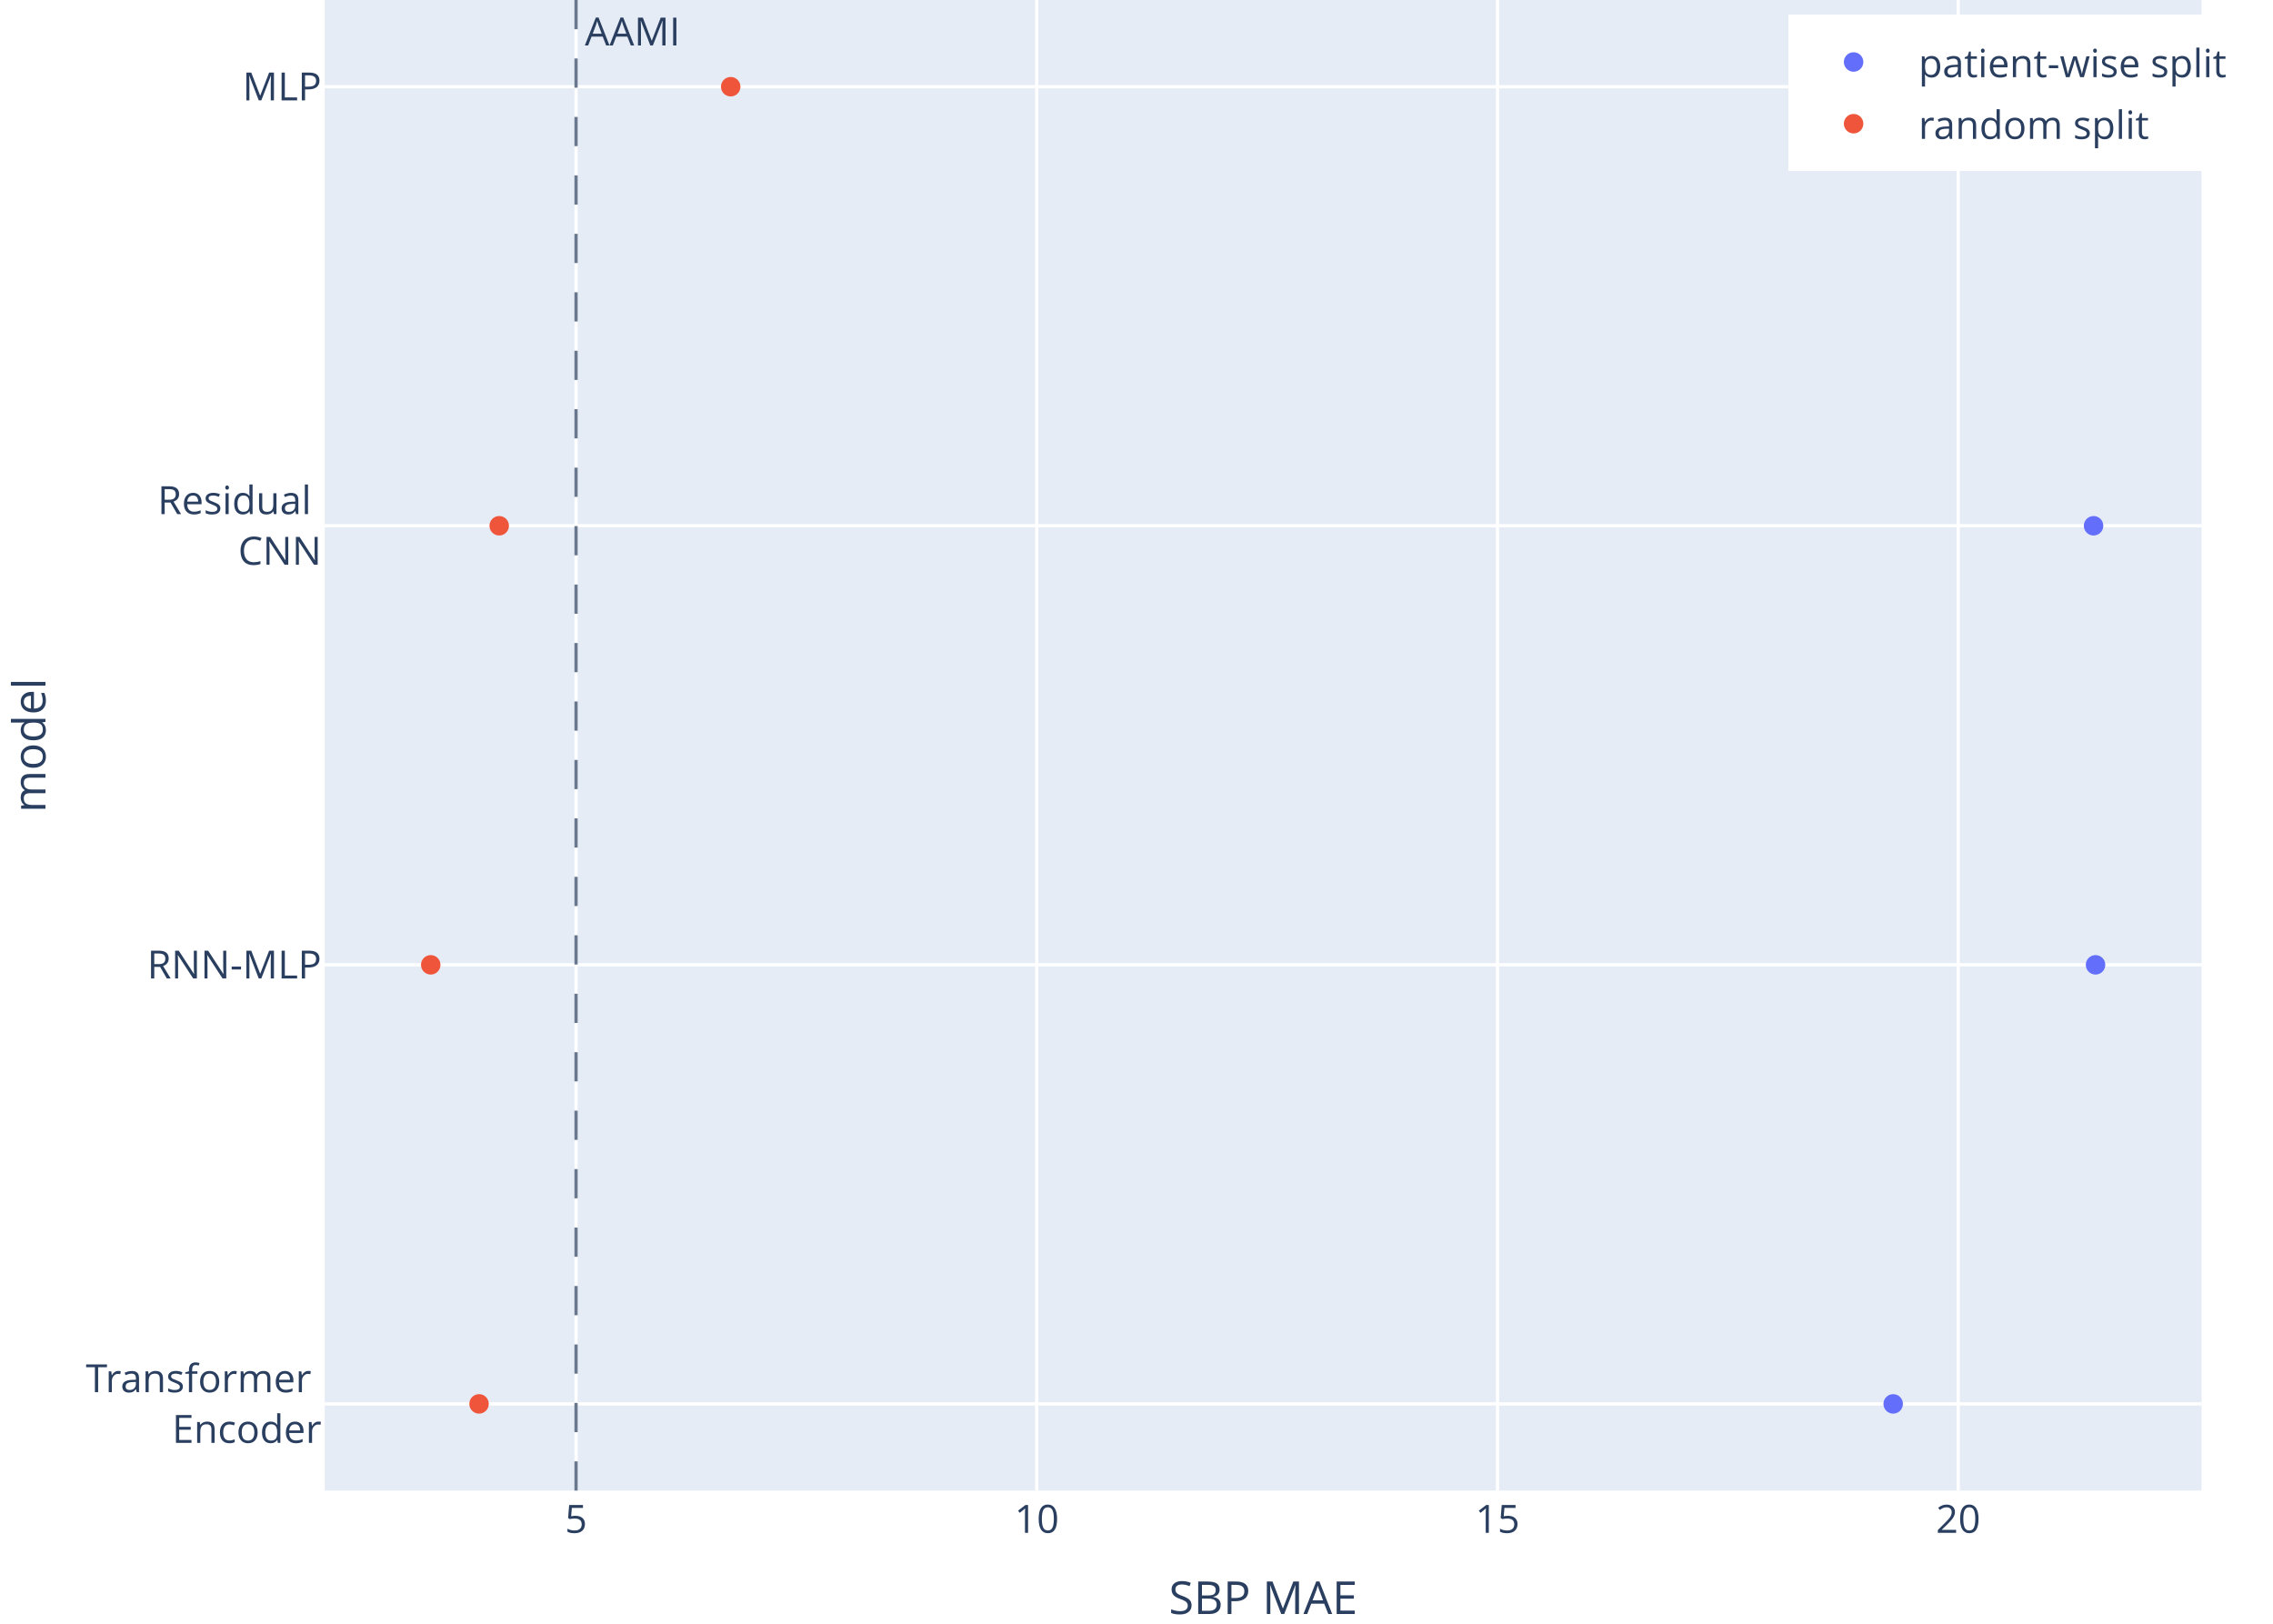
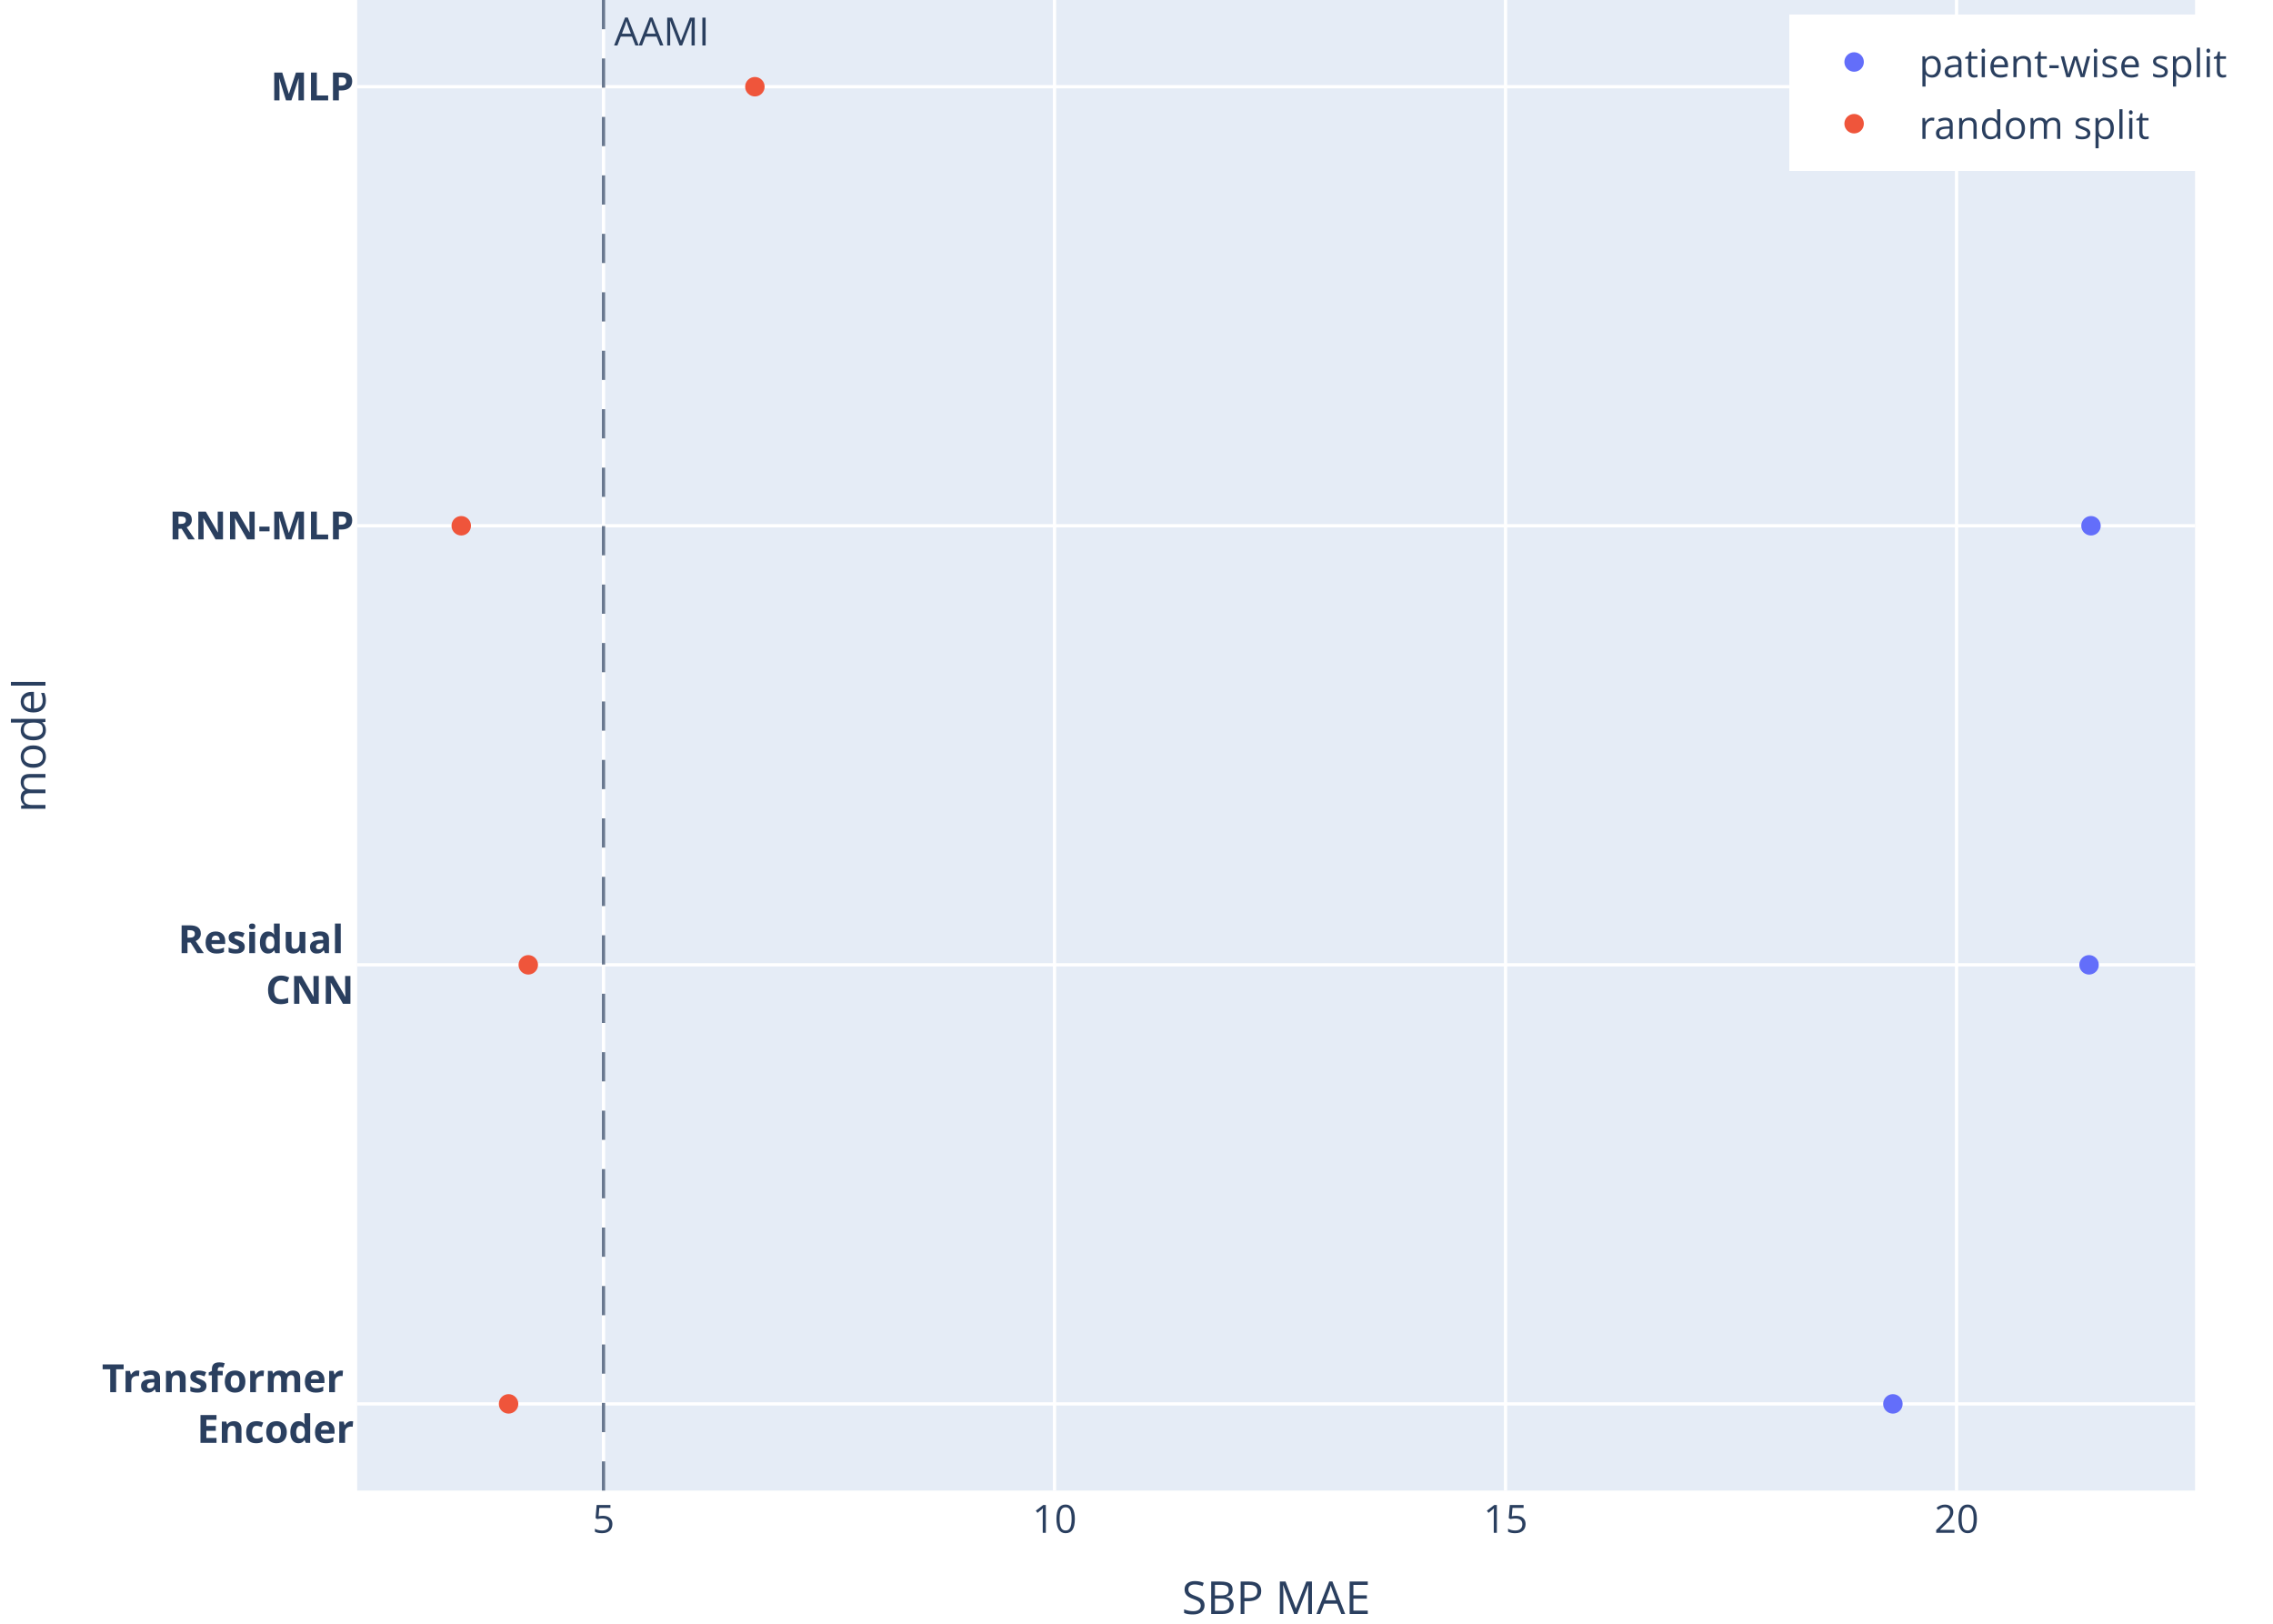
<svg xmlns="http://www.w3.org/2000/svg" class="main-svg" width="700" height="500" style="" viewBox="0 0 700 500">
  <rect x="0" y="0" width="700" height="500" style="fill: rgb(255, 255, 255); fill-opacity: 1;" />
-   <defs id="defs-9c4f8a">
+   <defs id="defs-5394a8">
    <g class="clips">
-       <clipPath id="clip9c4f8axyplot" class="plotclip">
-         <rect width="578" height="459" />
-       </clipPath>
-       <clipPath class="axesclip" id="clip9c4f8ax">
-         <rect x="100" y="0" width="578" height="500" />
-       </clipPath>
-       <clipPath class="axesclip" id="clip9c4f8ay">
+       <clipPath id="clip5394a8xyplot" class="plotclip">
+         <rect width="566" height="459" />
+       </clipPath>
+       <clipPath class="axesclip" id="clip5394a8x">
+         <rect x="110" y="0" width="566" height="500" />
+       </clipPath>
+       <clipPath class="axesclip" id="clip5394a8y">
        <rect x="0" y="0" width="700" height="459" />
      </clipPath>
-       <clipPath class="axesclip" id="clip9c4f8axy">
-         <rect x="100" y="0" width="578" height="459" />
+       <clipPath class="axesclip" id="clip5394a8xy">
+         <rect x="110" y="0" width="566" height="459" />
      </clipPath>
    </g>
    <g class="gradients" />
    <g class="patterns" />
  </defs>
  <g class="bglayer">
-     <rect class="bg" x="100" y="0" width="578" height="459" style="fill: rgb(229, 236, 246); fill-opacity: 1; stroke-width: 0;" />
+     <rect class="bg" x="110" y="0" width="566" height="459" style="fill: rgb(229, 236, 246); fill-opacity: 1; stroke-width: 0;" />
  </g>
  <g class="layer-below">
    <g class="imagelayer" />
    <g class="shapelayer" />
  </g>
  <g class="cartesianlayer">
    <g class="subplot xy">
      <g class="layer-subplot">
        <g class="shapelayer" />
        <g class="imagelayer" />
      </g>
      <g class="minor-gridlayer">
        <g class="x" />
        <g class="y" />
      </g>
      <g class="gridlayer">
        <g class="x">
-           <path class="xgrid crisp" transform="translate(177.4,0)" d="M0,0v459" style="stroke: rgb(255, 255, 255); stroke-opacity: 1; stroke-width: 1px;" />
-           <path class="xgrid crisp" transform="translate(319.28,0)" d="M0,0v459" style="stroke: rgb(255, 255, 255); stroke-opacity: 1; stroke-width: 1px;" />
-           <path class="xgrid crisp" transform="translate(461.17,0)" d="M0,0v459" style="stroke: rgb(255, 255, 255); stroke-opacity: 1; stroke-width: 1px;" />
-           <path class="xgrid crisp" transform="translate(603.05,0)" d="M0,0v459" style="stroke: rgb(255, 255, 255); stroke-opacity: 1; stroke-width: 1px;" />
+           <path class="xgrid crisp" transform="translate(185.86,0)" d="M0,0v459" style="stroke: rgb(255, 255, 255); stroke-opacity: 1; stroke-width: 1px;" />
+           <path class="xgrid crisp" transform="translate(324.75,0)" d="M0,0v459" style="stroke: rgb(255, 255, 255); stroke-opacity: 1; stroke-width: 1px;" />
+           <path class="xgrid crisp" transform="translate(463.65,0)" d="M0,0v459" style="stroke: rgb(255, 255, 255); stroke-opacity: 1; stroke-width: 1px;" />
+           <path class="xgrid crisp" transform="translate(602.54,0)" d="M0,0v459" style="stroke: rgb(255, 255, 255); stroke-opacity: 1; stroke-width: 1px;" />
        </g>
        <g class="y">
-           <path class="ygrid crisp" transform="translate(0,432.3)" d="M100,0h578" style="stroke: rgb(255, 255, 255); stroke-opacity: 1; stroke-width: 1px;" />
-           <path class="ygrid crisp" transform="translate(0,297.1)" d="M100,0h578" style="stroke: rgb(255, 255, 255); stroke-opacity: 1; stroke-width: 1px;" />
-           <path class="ygrid crisp" transform="translate(0,161.9)" d="M100,0h578" style="stroke: rgb(255, 255, 255); stroke-opacity: 1; stroke-width: 1px;" />
-           <path class="ygrid crisp" transform="translate(0,26.7)" d="M100,0h578" style="stroke: rgb(255, 255, 255); stroke-opacity: 1; stroke-width: 1px;" />
+           <path class="ygrid crisp" transform="translate(0,432.3)" d="M110,0h566" style="stroke: rgb(255, 255, 255); stroke-opacity: 1; stroke-width: 1px;" />
+           <path class="ygrid crisp" transform="translate(0,297.1)" d="M110,0h566" style="stroke: rgb(255, 255, 255); stroke-opacity: 1; stroke-width: 1px;" />
+           <path class="ygrid crisp" transform="translate(0,161.9)" d="M110,0h566" style="stroke: rgb(255, 255, 255); stroke-opacity: 1; stroke-width: 1px;" />
+           <path class="ygrid crisp" transform="translate(0,26.7)" d="M110,0h566" style="stroke: rgb(255, 255, 255); stroke-opacity: 1; stroke-width: 1px;" />
        </g>
      </g>
      <g class="zerolinelayer" />
      <path class="xlines-below" />
      <path class="ylines-below" />
      <g class="overlines-below" />
      <g class="xaxislayer-below" />
      <g class="yaxislayer-below" />
      <g class="overaxes-below" />
-       <g class="plot" transform="translate(100,0)" clip-path="url(#clip9c4f8axyplot)">
+       <g class="plot" transform="translate(110,0)" clip-path="url(#clip5394a8xyplot)">
        <g class="scatterlayer mlayer">
-           <g class="trace scatter tracea23275" style="stroke-miterlimit: 2; opacity: 1;">
+           <g class="trace scatter tracebce853" style="stroke-miterlimit: 2; opacity: 1;">
            <g class="fills" />
            <g class="errorbars" />
            <g class="lines" />
            <g class="points">
-               <path class="point" transform="translate(483.03,432.3)" d="M3,0A3,3 0 1,1 0,-3A3,3 0 0,1 3,0Z" style="opacity: 1; stroke-width: 0px; fill: rgb(99, 110, 250); fill-opacity: 1;" />
-               <path class="point" transform="translate(545.35,297.1)" d="M3,0A3,3 0 1,1 0,-3A3,3 0 0,1 3,0Z" style="opacity: 1; stroke-width: 0px; fill: rgb(99, 110, 250); fill-opacity: 1;" />
-               <path class="point" transform="translate(544.74,161.9)" d="M3,0A3,3 0 1,1 0,-3A3,3 0 0,1 3,0Z" style="opacity: 1; stroke-width: 0px; fill: rgb(99, 110, 250); fill-opacity: 1;" />
-               <path class="point" transform="translate(461.8,26.7)" d="M3,0A3,3 0 1,1 0,-3A3,3 0 0,1 3,0Z" style="opacity: 1; stroke-width: 0px; fill: rgb(99, 110, 250); fill-opacity: 1;" />
+               <path class="point" transform="translate(472.94,432.3)" d="M3,0A3,3 0 1,1 0,-3A3,3 0 0,1 3,0Z" style="opacity: 1; stroke-width: 0px; fill: rgb(99, 110, 250); fill-opacity: 1;" />
+               <path class="point" transform="translate(533.95,161.9)" d="M3,0A3,3 0 1,1 0,-3A3,3 0 0,1 3,0Z" style="opacity: 1; stroke-width: 0px; fill: rgb(99, 110, 250); fill-opacity: 1;" />
+               <path class="point" transform="translate(533.35,297.1)" d="M3,0A3,3 0 1,1 0,-3A3,3 0 0,1 3,0Z" style="opacity: 1; stroke-width: 0px; fill: rgb(99, 110, 250); fill-opacity: 1;" />
+               <path class="point" transform="translate(452.16,26.7)" d="M3,0A3,3 0 1,1 0,-3A3,3 0 0,1 3,0Z" style="opacity: 1; stroke-width: 0px; fill: rgb(99, 110, 250); fill-opacity: 1;" />
            </g>
            <g class="text" />
          </g>
-           <g class="trace scatter tracebc7416" style="stroke-miterlimit: 2; opacity: 1;">
+           <g class="trace scatter trace1e3c8d" style="stroke-miterlimit: 2; opacity: 1;">
            <g class="fills" />
            <g class="errorbars" />
            <g class="lines" />
            <g class="points">
-               <path class="point" transform="translate(47.53,432.3)" d="M3,0A3,3 0 1,1 0,-3A3,3 0 0,1 3,0Z" style="opacity: 1; stroke-width: 0px; fill: rgb(239, 85, 59); fill-opacity: 1;" />
-               <path class="point" transform="translate(32.65,297.1)" d="M3,0A3,3 0 1,1 0,-3A3,3 0 0,1 3,0Z" style="opacity: 1; stroke-width: 0px; fill: rgb(239, 85, 59); fill-opacity: 1;" />
-               <path class="point" transform="translate(53.74,161.9)" d="M3,0A3,3 0 1,1 0,-3A3,3 0 0,1 3,0Z" style="opacity: 1; stroke-width: 0px; fill: rgb(239, 85, 59); fill-opacity: 1;" />
-               <path class="point" transform="translate(125.03,26.7)" d="M3,0A3,3 0 1,1 0,-3A3,3 0 0,1 3,0Z" style="opacity: 1; stroke-width: 0px; fill: rgb(239, 85, 59); fill-opacity: 1;" />
+               <path class="point" transform="translate(46.62,432.3)" d="M3,0A3,3 0 1,1 0,-3A3,3 0 0,1 3,0Z" style="opacity: 1; stroke-width: 0px; fill: rgb(239, 85, 59); fill-opacity: 1;" />
+               <path class="point" transform="translate(32.05,161.9)" d="M3,0A3,3 0 1,1 0,-3A3,3 0 0,1 3,0Z" style="opacity: 1; stroke-width: 0px; fill: rgb(239, 85, 59); fill-opacity: 1;" />
+               <path class="point" transform="translate(52.69,297.1)" d="M3,0A3,3 0 1,1 0,-3A3,3 0 0,1 3,0Z" style="opacity: 1; stroke-width: 0px; fill: rgb(239, 85, 59); fill-opacity: 1;" />
+               <path class="point" transform="translate(122.48,26.7)" d="M3,0A3,3 0 1,1 0,-3A3,3 0 0,1 3,0Z" style="opacity: 1; stroke-width: 0px; fill: rgb(239, 85, 59); fill-opacity: 1;" />
            </g>
            <g class="text" />
          </g>
        </g>
      </g>
      <g class="overplot" />
      <path class="xlines-above crisp" d="M0,0" style="fill: none;" />
      <path class="ylines-above crisp" d="M0,0" style="fill: none;" />
      <g class="overlines-above" />
      <g class="xaxislayer-above">
        <g class="xtick">
-           <text text-anchor="middle" x="0" y="472" transform="translate(177.4,0)" style="font-family: 'Open Sans', verdana, arial, sans-serif; font-size: 12px; fill: rgb(42, 63, 95); fill-opacity: 1; white-space: pre; opacity: 1;">5</text>
-         </g>
-         <g class="xtick">
-           <text text-anchor="middle" x="0" y="472" style="font-family: 'Open Sans', verdana, arial, sans-serif; font-size: 12px; fill: rgb(42, 63, 95); fill-opacity: 1; white-space: pre; opacity: 1;" transform="translate(319.28,0)">10</text>
-         </g>
-         <g class="xtick">
-           <text text-anchor="middle" x="0" y="472" style="font-family: 'Open Sans', verdana, arial, sans-serif; font-size: 12px; fill: rgb(42, 63, 95); fill-opacity: 1; white-space: pre; opacity: 1;" transform="translate(461.17,0)">15</text>
-         </g>
-         <g class="xtick">
-           <text text-anchor="middle" x="0" y="472" style="font-family: 'Open Sans', verdana, arial, sans-serif; font-size: 12px; fill: rgb(42, 63, 95); fill-opacity: 1; white-space: pre; opacity: 1;" transform="translate(603.05,0)">20</text>
+           <text text-anchor="middle" x="0" y="472" transform="translate(185.86,0)" style="font-family: 'Open Sans', verdana, arial, sans-serif; font-size: 12px; fill: rgb(42, 63, 95); fill-opacity: 1; white-space: pre; opacity: 1;">5</text>
+         </g>
+         <g class="xtick">
+           <text text-anchor="middle" x="0" y="472" style="font-family: 'Open Sans', verdana, arial, sans-serif; font-size: 12px; fill: rgb(42, 63, 95); fill-opacity: 1; white-space: pre; opacity: 1;" transform="translate(324.75,0)">10</text>
+         </g>
+         <g class="xtick">
+           <text text-anchor="middle" x="0" y="472" style="font-family: 'Open Sans', verdana, arial, sans-serif; font-size: 12px; fill: rgb(42, 63, 95); fill-opacity: 1; white-space: pre; opacity: 1;" transform="translate(463.65,0)">15</text>
+         </g>
+         <g class="xtick">
+           <text text-anchor="middle" x="0" y="472" style="font-family: 'Open Sans', verdana, arial, sans-serif; font-size: 12px; fill: rgb(42, 63, 95); fill-opacity: 1; white-space: pre; opacity: 1;" transform="translate(602.54,0)">20</text>
        </g>
      </g>
      <g class="yaxislayer-above">
        <g class="ytick">
-           <text text-anchor="end" x="99" y="4.2" transform="translate(0,432.3)translate(0,-7.8)" style="font-family: 'Open Sans', verdana, arial, sans-serif; font-size: 12px; fill: rgb(42, 63, 95); fill-opacity: 1; white-space: pre; opacity: 1;">
-             <tspan class="line" dy="0em" x="99" y="4.2">Transformer</tspan>
-             <tspan class="line" dy="1.3em" x="99" y="4.2">Encoder</tspan>
-           </text>
-         </g>
-         <g class="ytick">
-           <text text-anchor="end" x="99" y="4.2" transform="translate(0,297.1)" style="font-family: 'Open Sans', verdana, arial, sans-serif; font-size: 12px; fill: rgb(42, 63, 95); fill-opacity: 1; white-space: pre; opacity: 1;">RNN-MLP</text>
-         </g>
-         <g class="ytick">
-           <text text-anchor="end" x="99" y="4.2" transform="translate(0,161.9)translate(0,-7.8)" style="font-family: 'Open Sans', verdana, arial, sans-serif; font-size: 12px; fill: rgb(42, 63, 95); fill-opacity: 1; white-space: pre; opacity: 1;">
-             <tspan class="line" dy="0em" x="99" y="4.2">Residual</tspan>
-             <tspan class="line" dy="1.3em" x="99" y="4.2">CNN</tspan>
-           </text>
-         </g>
-         <g class="ytick">
-           <text text-anchor="end" x="99" y="4.2" transform="translate(0,26.7)" style="font-family: 'Open Sans', verdana, arial, sans-serif; font-size: 12px; fill: rgb(42, 63, 95); fill-opacity: 1; white-space: pre; opacity: 1;">MLP</text>
+           <text text-anchor="end" x="109" y="4.2" transform="translate(0,432.3)translate(0,-7.8)" style="font-family: 'Open Sans', verdana, arial, sans-serif; font-size: 12px; fill: rgb(42, 63, 95); fill-opacity: 1; white-space: pre; opacity: 1;">
+             <tspan class="line" dy="0em" x="109" y="4.2">
+               <tspan style="font-weight:bold">Transformer</tspan>
+             </tspan>
+             <tspan class="line" dy="1.3em" x="109" y="4.2">
+               <tspan style="font-weight:bold">Encoder</tspan>
+             </tspan>
+           </text>
+         </g>
+         <g class="ytick">
+           <text text-anchor="end" x="109" y="4.2" transform="translate(0,297.1)translate(0,-7.8)" style="font-family: 'Open Sans', verdana, arial, sans-serif; font-size: 12px; fill: rgb(42, 63, 95); fill-opacity: 1; white-space: pre; opacity: 1;">
+             <tspan class="line" dy="0em" x="109" y="4.2">
+               <tspan style="font-weight:bold">Residual</tspan>
+             </tspan>
+             <tspan class="line" dy="1.3em" x="109" y="4.2">
+               <tspan style="font-weight:bold">CNN</tspan>
+             </tspan>
+           </text>
+         </g>
+         <g class="ytick">
+           <text text-anchor="end" x="109" y="4.2" transform="translate(0,161.9)" style="font-family: 'Open Sans', verdana, arial, sans-serif; font-size: 12px; fill: rgb(42, 63, 95); fill-opacity: 1; white-space: pre; opacity: 1;">
+             <tspan style="font-weight:bold">RNN-MLP</tspan>
+           </text>
+         </g>
+         <g class="ytick">
+           <text text-anchor="end" x="109" y="4.2" transform="translate(0,26.7)" style="font-family: 'Open Sans', verdana, arial, sans-serif; font-size: 12px; fill: rgb(42, 63, 95); fill-opacity: 1; white-space: pre; opacity: 1;">
+             <tspan style="font-weight:bold">MLP</tspan>
+           </text>
        </g>
      </g>
      <g class="overaxes-above" />
    </g>
  </g>
  <g class="polarlayer" />
  <g class="smithlayer" />
  <g class="ternarylayer" />
  <g class="geolayer" />
  <g class="funnelarealayer" />
  <g class="pielayer" />
  <g class="iciclelayer" />
  <g class="treemaplayer" />
  <g class="sunburstlayer" />
  <g class="glimages" />
-   <defs id="topdefs-9c4f8a">
+   <defs id="topdefs-5394a8">
    <g class="clips" />
-     <clipPath id="legend9c4f8a">
+     <clipPath id="legend5394a8">
      <rect width="149" height="48" x="0" y="0" />
    </clipPath>
  </defs>
  <g class="layer-above">
    <g class="imagelayer" />
    <g class="shapelayer">
-       <g class="shape-group" data-index="0" clip-path="url(#clip9c4f8ax)">
-         <path data-index="0" fill-rule="evenodd" d="M177.4,459L177.4,0" style="opacity: 0.7; stroke: rgb(42, 63, 95); stroke-opacity: 1; fill: rgb(0, 0, 0); fill-opacity: 0; stroke-dasharray: 9px, 9px; stroke-width: 1px;" />
+       <g class="shape-group" data-index="0" clip-path="url(#clip5394a8x)">
+         <path data-index="0" fill-rule="evenodd" d="M185.86,459L185.86,0" style="opacity: 0.7; stroke: rgb(42, 63, 95); stroke-opacity: 1; fill: rgb(0, 0, 0); fill-opacity: 0; stroke-dasharray: 9px, 9px; stroke-width: 1px;" />
      </g>
    </g>
  </g>
  <g class="infolayer">
-     <g class="legend" pointer-events="all" transform="translate(550.84,4.59)">
+     <g class="legend" pointer-events="all" transform="translate(551,4.59)">
      <rect class="bg" shape-rendering="crispEdges" width="149" height="48" x="0" y="0" style="stroke: rgb(68, 68, 68); stroke-opacity: 1; fill: rgb(255, 255, 255); fill-opacity: 1; stroke-width: 0px;" />
-       <g class="scrollbox" transform="" clip-path="url(#legend9c4f8a)">
+       <g class="scrollbox" transform="" clip-path="url(#legend5394a8)">
        <g class="groups">
          <g class="traces" transform="translate(0,14.5)" style="opacity: 1;">
            <text class="legendtext" text-anchor="start" x="40" y="4.68" style="font-family: 'Open Sans', verdana, arial, sans-serif; font-size: 12px; fill: rgb(42, 63, 95); fill-opacity: 1; white-space: pre;">patient-wise split</text>
            <g class="layers" style="opacity: 1;">
              <g class="legendfill" />
              <g class="legendlines" />
              <g class="legendsymbols">
                <g class="legendpoints">
                  <path class="scatterpts" transform="translate(20,0)" d="M3,0A3,3 0 1,1 0,-3A3,3 0 0,1 3,0Z" style="opacity: 1; stroke-width: 0px; fill: rgb(99, 110, 250); fill-opacity: 1;" />
                </g>
              </g>
            </g>
            <rect class="legendtoggle" x="0" y="-9.5" width="143.406" height="19" style="fill: rgb(0, 0, 0); fill-opacity: 0;" />
          </g>
          <g class="traces" transform="translate(0,33.5)" style="opacity: 1;">
            <text class="legendtext" text-anchor="start" x="40" y="4.68" style="font-family: 'Open Sans', verdana, arial, sans-serif; font-size: 12px; fill: rgb(42, 63, 95); fill-opacity: 1; white-space: pre;">random split</text>
            <g class="layers" style="opacity: 1;">
              <g class="legendfill" />
              <g class="legendlines" />
              <g class="legendsymbols">
                <g class="legendpoints">
                  <path class="scatterpts" transform="translate(20,0)" d="M3,0A3,3 0 1,1 0,-3A3,3 0 0,1 3,0Z" style="opacity: 1; stroke-width: 0px; fill: rgb(239, 85, 59); fill-opacity: 1;" />
                </g>
              </g>
            </g>
            <rect class="legendtoggle" x="0" y="-9.5" width="143.406" height="19" style="fill: rgb(0, 0, 0); fill-opacity: 0;" />
          </g>
        </g>
      </g>
      <rect class="scrollbar" rx="20" ry="3" width="0" height="0" x="0" y="0" style="fill: rgb(128, 139, 164); fill-opacity: 1;" />
    </g>
    <g class="g-gtitle" />
    <g class="g-xtitle" transform="translate(0,-2.3)">
-       <text class="xtitle" x="389" y="499.3" text-anchor="middle" style="font-family: 'Open Sans', verdana, arial, sans-serif; font-size: 14px; fill: rgb(42, 63, 95); opacity: 1; font-weight: normal; white-space: pre;">SBP MAE</text>
-     </g>
-     <g class="g-ytitle" transform="translate(13.44043,0)">
-       <text class="ytitle" transform="rotate(-90,0.559375,229.5)" x="0.559" y="229.5" text-anchor="middle" style="font-family: 'Open Sans', verdana, arial, sans-serif; font-size: 14px; fill: rgb(42, 63, 95); opacity: 1; font-weight: normal; white-space: pre;">model</text>
+       <text class="xtitle" x="393" y="499.3" text-anchor="middle" style="font-family: 'Open Sans', verdana, arial, sans-serif; font-size: 14px; fill: rgb(42, 63, 95); opacity: 1; font-weight: normal; white-space: pre;">SBP MAE</text>
+     </g>
+     <g class="g-ytitle" transform="translate(13.03418,0)">
+       <text class="ytitle" transform="rotate(-90,0.965625,229.5)" x="0.966" y="229.5" text-anchor="middle" style="font-family: 'Open Sans', verdana, arial, sans-serif; font-size: 14px; fill: rgb(42, 63, 95); opacity: 1; font-weight: normal; white-space: pre;">model</text>
    </g>
    <g class="annotation" data-index="0" style="opacity: 1;">
-       <g class="annotation-text-g" transform="rotate(0,195.4,9.5)">
-         <g class="cursor-pointer" transform="translate(177,0)">
+       <g class="annotation-text-g" transform="rotate(0,203.86,9.5)">
+         <g class="cursor-pointer" transform="translate(186,0)">
          <rect class="bg" x="0.5" y="0.5" width="35" height="18" style="stroke-width: 1px; stroke: rgb(0, 0, 0); stroke-opacity: 0; fill: rgb(0, 0, 0); fill-opacity: 0;" />
          <text class="annotation-text" text-anchor="middle" x="17.797" y="14" style="font-family: 'Open Sans', verdana, arial, sans-serif; font-size: 12px; fill: rgb(42, 63, 95); fill-opacity: 1; white-space: pre;">AAMI</text>
        </g>
      </g>
    </g>
  </g>
</svg>
